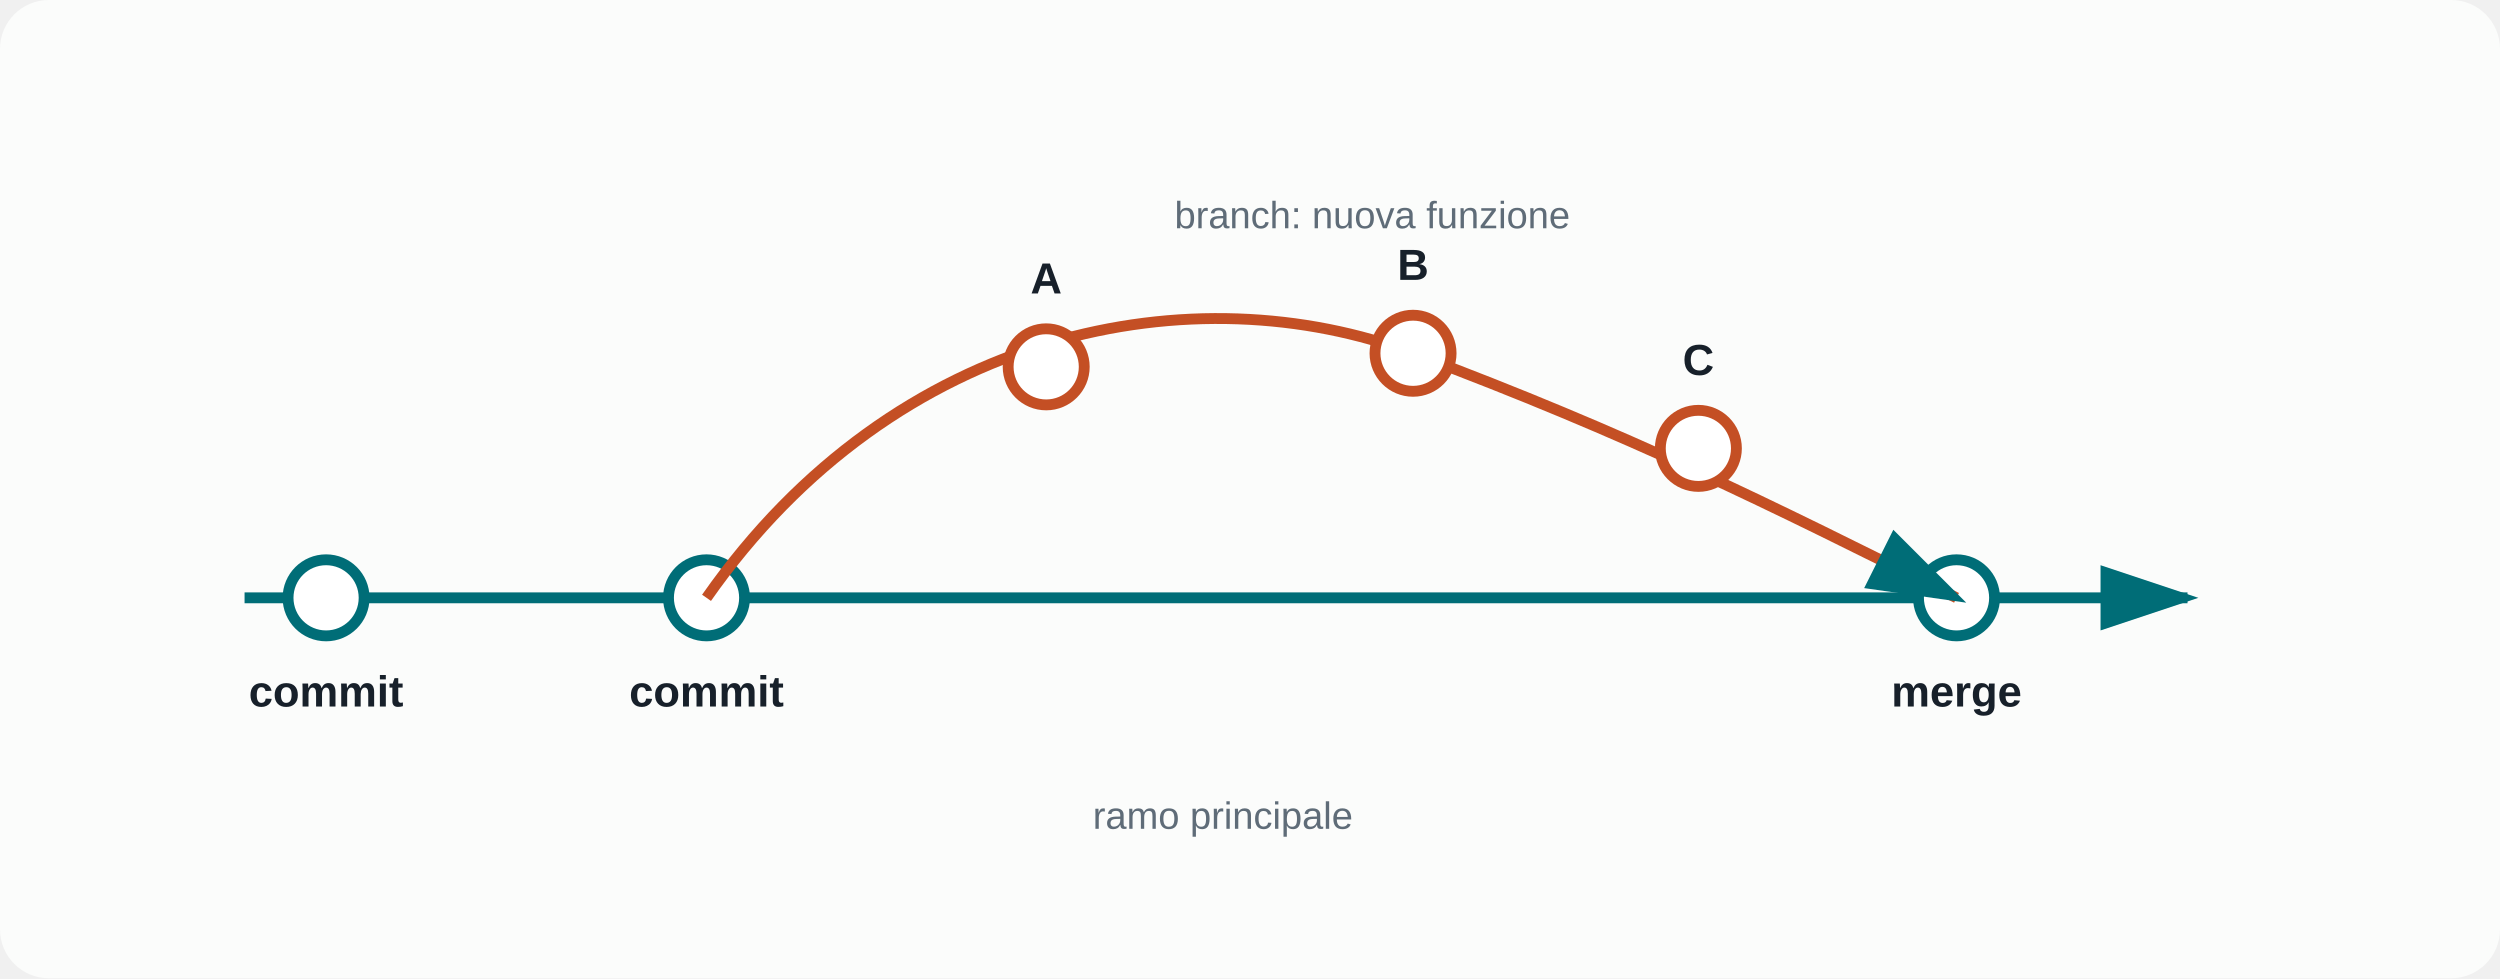
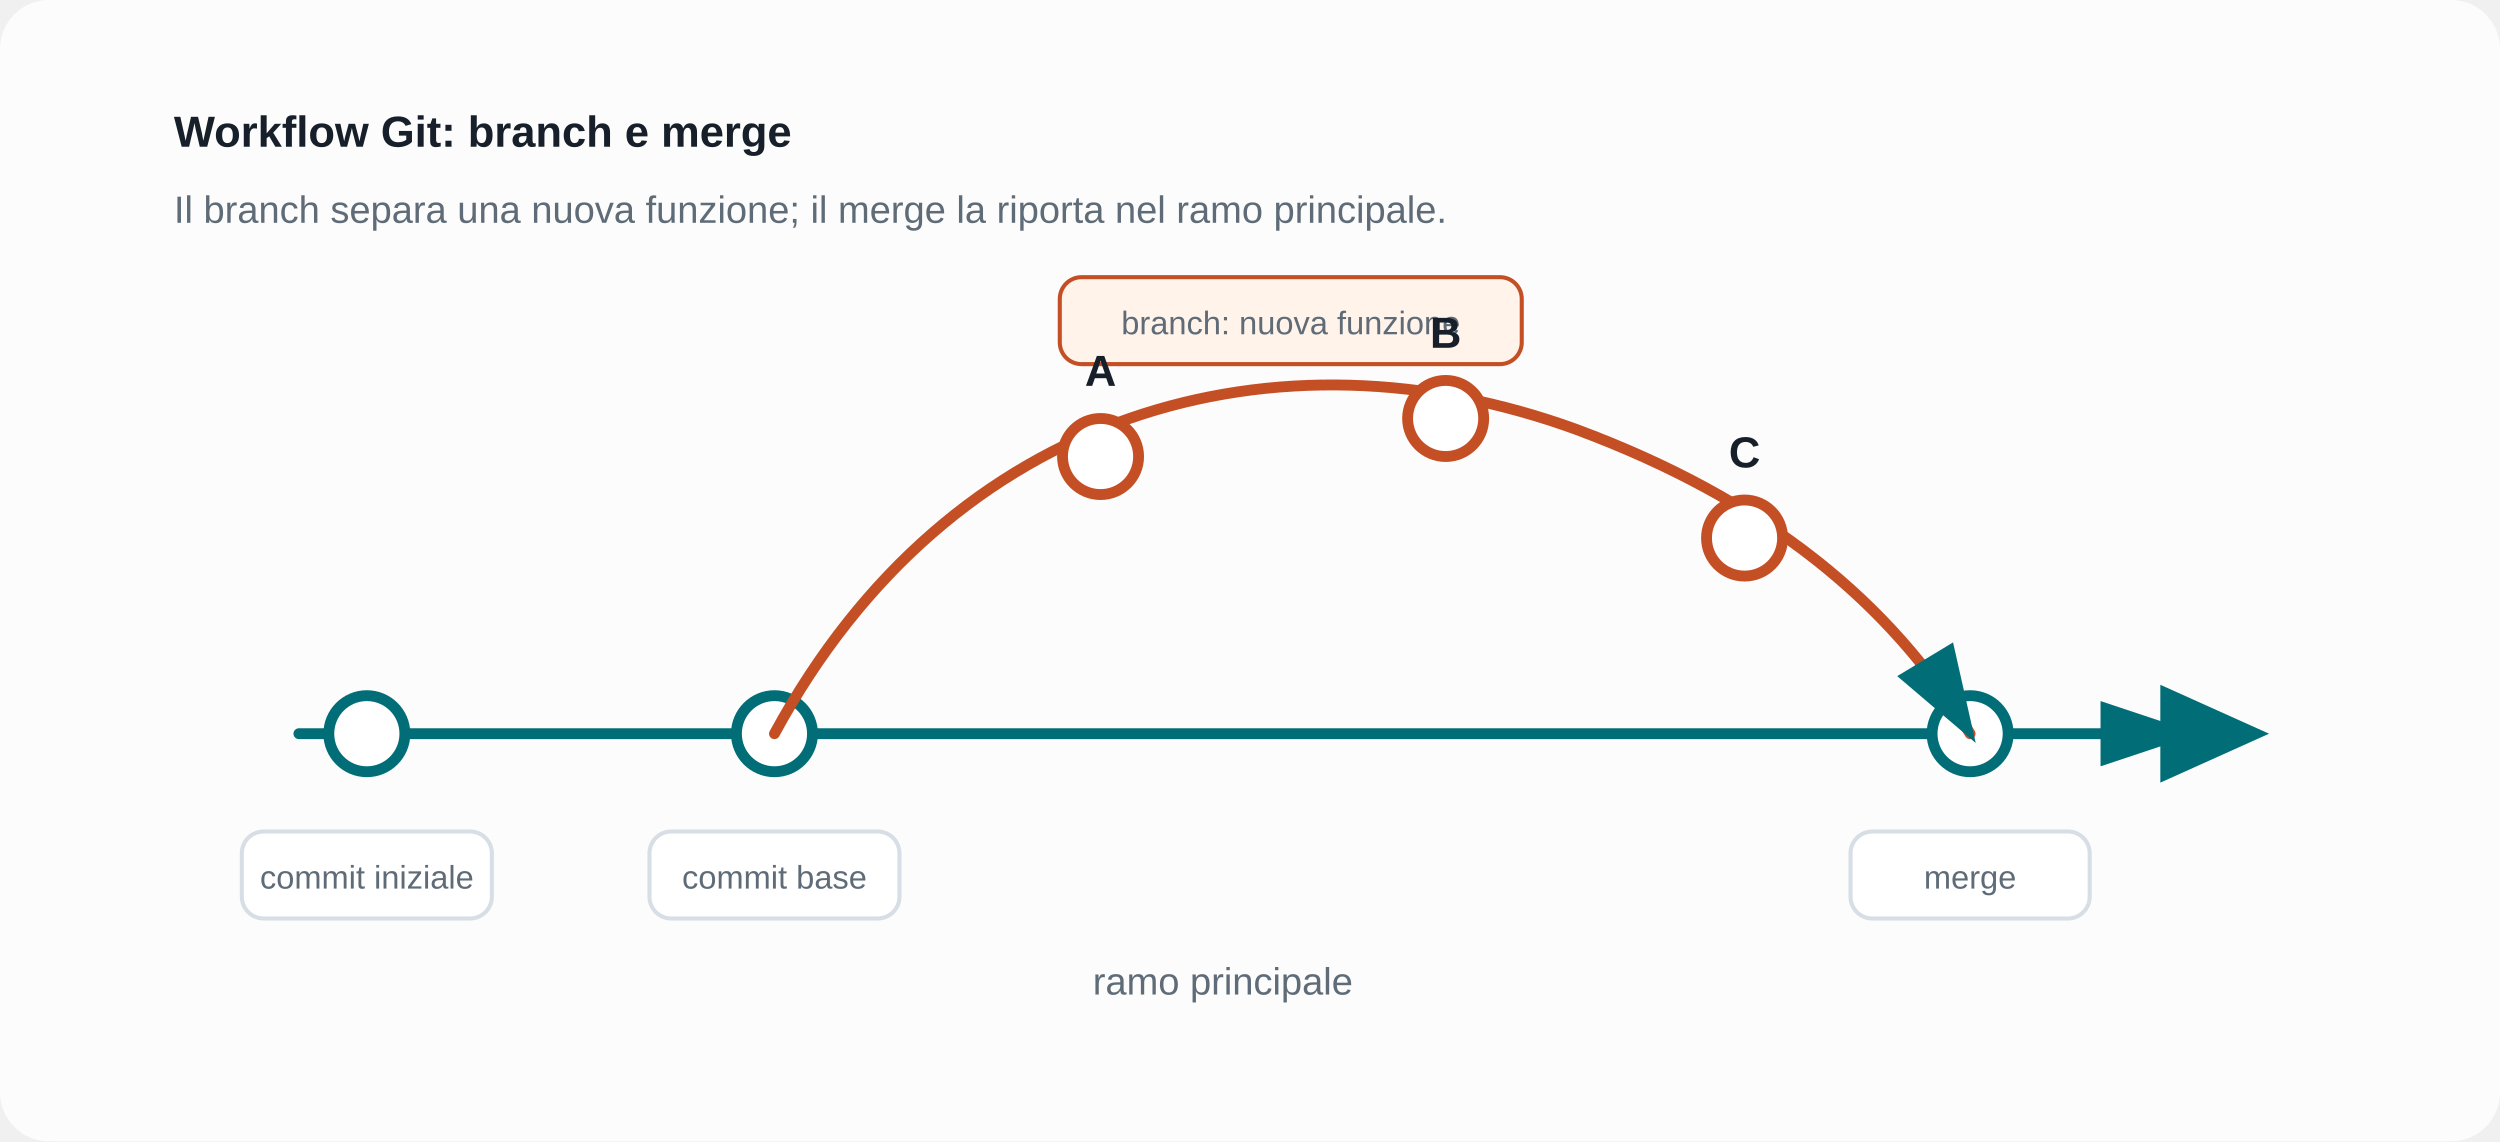
- <svg xmlns="http://www.w3.org/2000/svg" viewBox="0 0 920 360" role="img" aria-labelledby="title desc">
+ <svg xmlns="http://www.w3.org/2000/svg" viewBox="0 0 920 420" role="img" aria-labelledby="title desc">
  <defs>
    <marker id="arrow" markerWidth="10" markerHeight="10" refX="8" refY="3" orient="auto">
      <path d="M0,0 L9,3 L0,6 Z" fill="#006d77" />
    </marker>
    <style>
-       .line{stroke:#006d77;stroke-width:4;fill:none;marker-end:url(#arrow)}
-       .branch{stroke:#c44f24;stroke-width:4;fill:none;marker-end:url(#arrow)}
+       .line{stroke:#006d77;stroke-width:4;stroke-linecap:round;fill:none;marker-end:url(#arrow)}
+       .branch{stroke:#c44f24;stroke-width:4;stroke-linecap:round;fill:none;marker-end:url(#arrow)}
      .dot{fill:#fff;stroke:#006d77;stroke-width:4}
      .bdot{fill:#fff;stroke:#c44f24;stroke-width:4}
+       .tag{fill:#fff;stroke:#d8dee5;stroke-width:1.5}
+       .branch-tag{fill:#fff3ea;stroke:#c44f24;stroke-width:1.5}
      .label{font:700 16px Arial, sans-serif;fill:#17202a}
      .small{font:14px Arial, sans-serif;fill:#5f6c78}
+       .tiny{font:12px Arial, sans-serif;fill:#5f6c78}
    </style>
  </defs>
-   <rect width="920" height="360" rx="18" fill="#fbfcfb" />
-   <path class="line" d="M90 220 H805" />
-   <circle class="dot" cx="120" cy="220" r="14" />
-   <circle class="dot" cx="260" cy="220" r="14" />
-   <circle class="dot" cx="720" cy="220" r="14" />
-   <text class="label" x="120" y="260" text-anchor="middle">commit</text>
-   <text class="label" x="260" y="260" text-anchor="middle">commit</text>
-   <text class="label" x="720" y="260" text-anchor="middle">merge</text>
-   <text class="small" x="450" y="305" text-anchor="middle">ramo principale</text>
-   <path class="branch" d="M260 220 C330 120 440 100 520 130 S650 185 720 220" />
-   <circle class="bdot" cx="385" cy="135" r="14" />
-   <circle class="bdot" cx="520" cy="130" r="14" />
-   <circle class="bdot" cx="625" cy="165" r="14" />
-   <text class="small" x="505" y="84" text-anchor="middle">branch: nuova funzione</text>
-   <text class="label" x="385" y="108" text-anchor="middle">A</text>
-   <text class="label" x="520" y="103" text-anchor="middle">B</text>
-   <text class="label" x="625" y="138" text-anchor="middle">C</text>
+   <rect width="920" height="420" rx="18" fill="#fbfcfb" />
+   <text class="label" x="64" y="54">Workflow Git: branch e merge</text>
+   <text class="small" x="64" y="82">Il branch separa una nuova funzione; il merge la riporta nel ramo principale.</text>
+   <path class="line" d="M110 270 H805" />
+   <circle class="dot" cx="135" cy="270" r="14" />
+   <circle class="dot" cx="285" cy="270" r="14" />
+   <circle class="dot" cx="725" cy="270" r="14" />
+   <polygon points="835,270 795,252 795,288" fill="#006d77" />
+   <rect class="tag" x="89" y="306" width="92" height="32" rx="8" />
+   <text class="tiny" x="135" y="327" text-anchor="middle">commit iniziale</text>
+   <rect class="tag" x="239" y="306" width="92" height="32" rx="8" />
+   <text class="tiny" x="285" y="327" text-anchor="middle">commit base</text>
+   <rect class="tag" x="681" y="306" width="88" height="32" rx="8" />
+   <text class="tiny" x="725" y="327" text-anchor="middle">merge</text>
+   <text class="small" x="450" y="366" text-anchor="middle">ramo principale</text>
+   <path class="branch" d="M285 270 C350 150 470 118 580 158 C650 184 696 222 725 270" />
+   <circle class="bdot" cx="405" cy="168" r="14" />
+   <circle class="bdot" cx="532" cy="154" r="14" />
+   <circle class="bdot" cx="642" cy="198" r="14" />
+   <rect class="branch-tag" x="390" y="102" width="170" height="32" rx="8" />
+   <text class="tiny" x="475" y="123" text-anchor="middle">branch: nuova funzione</text>
+   <text class="label" x="405" y="142" text-anchor="middle">A</text>
+   <text class="label" x="532" y="128" text-anchor="middle">B</text>
+   <text class="label" x="642" y="172" text-anchor="middle">C</text>
</svg>
